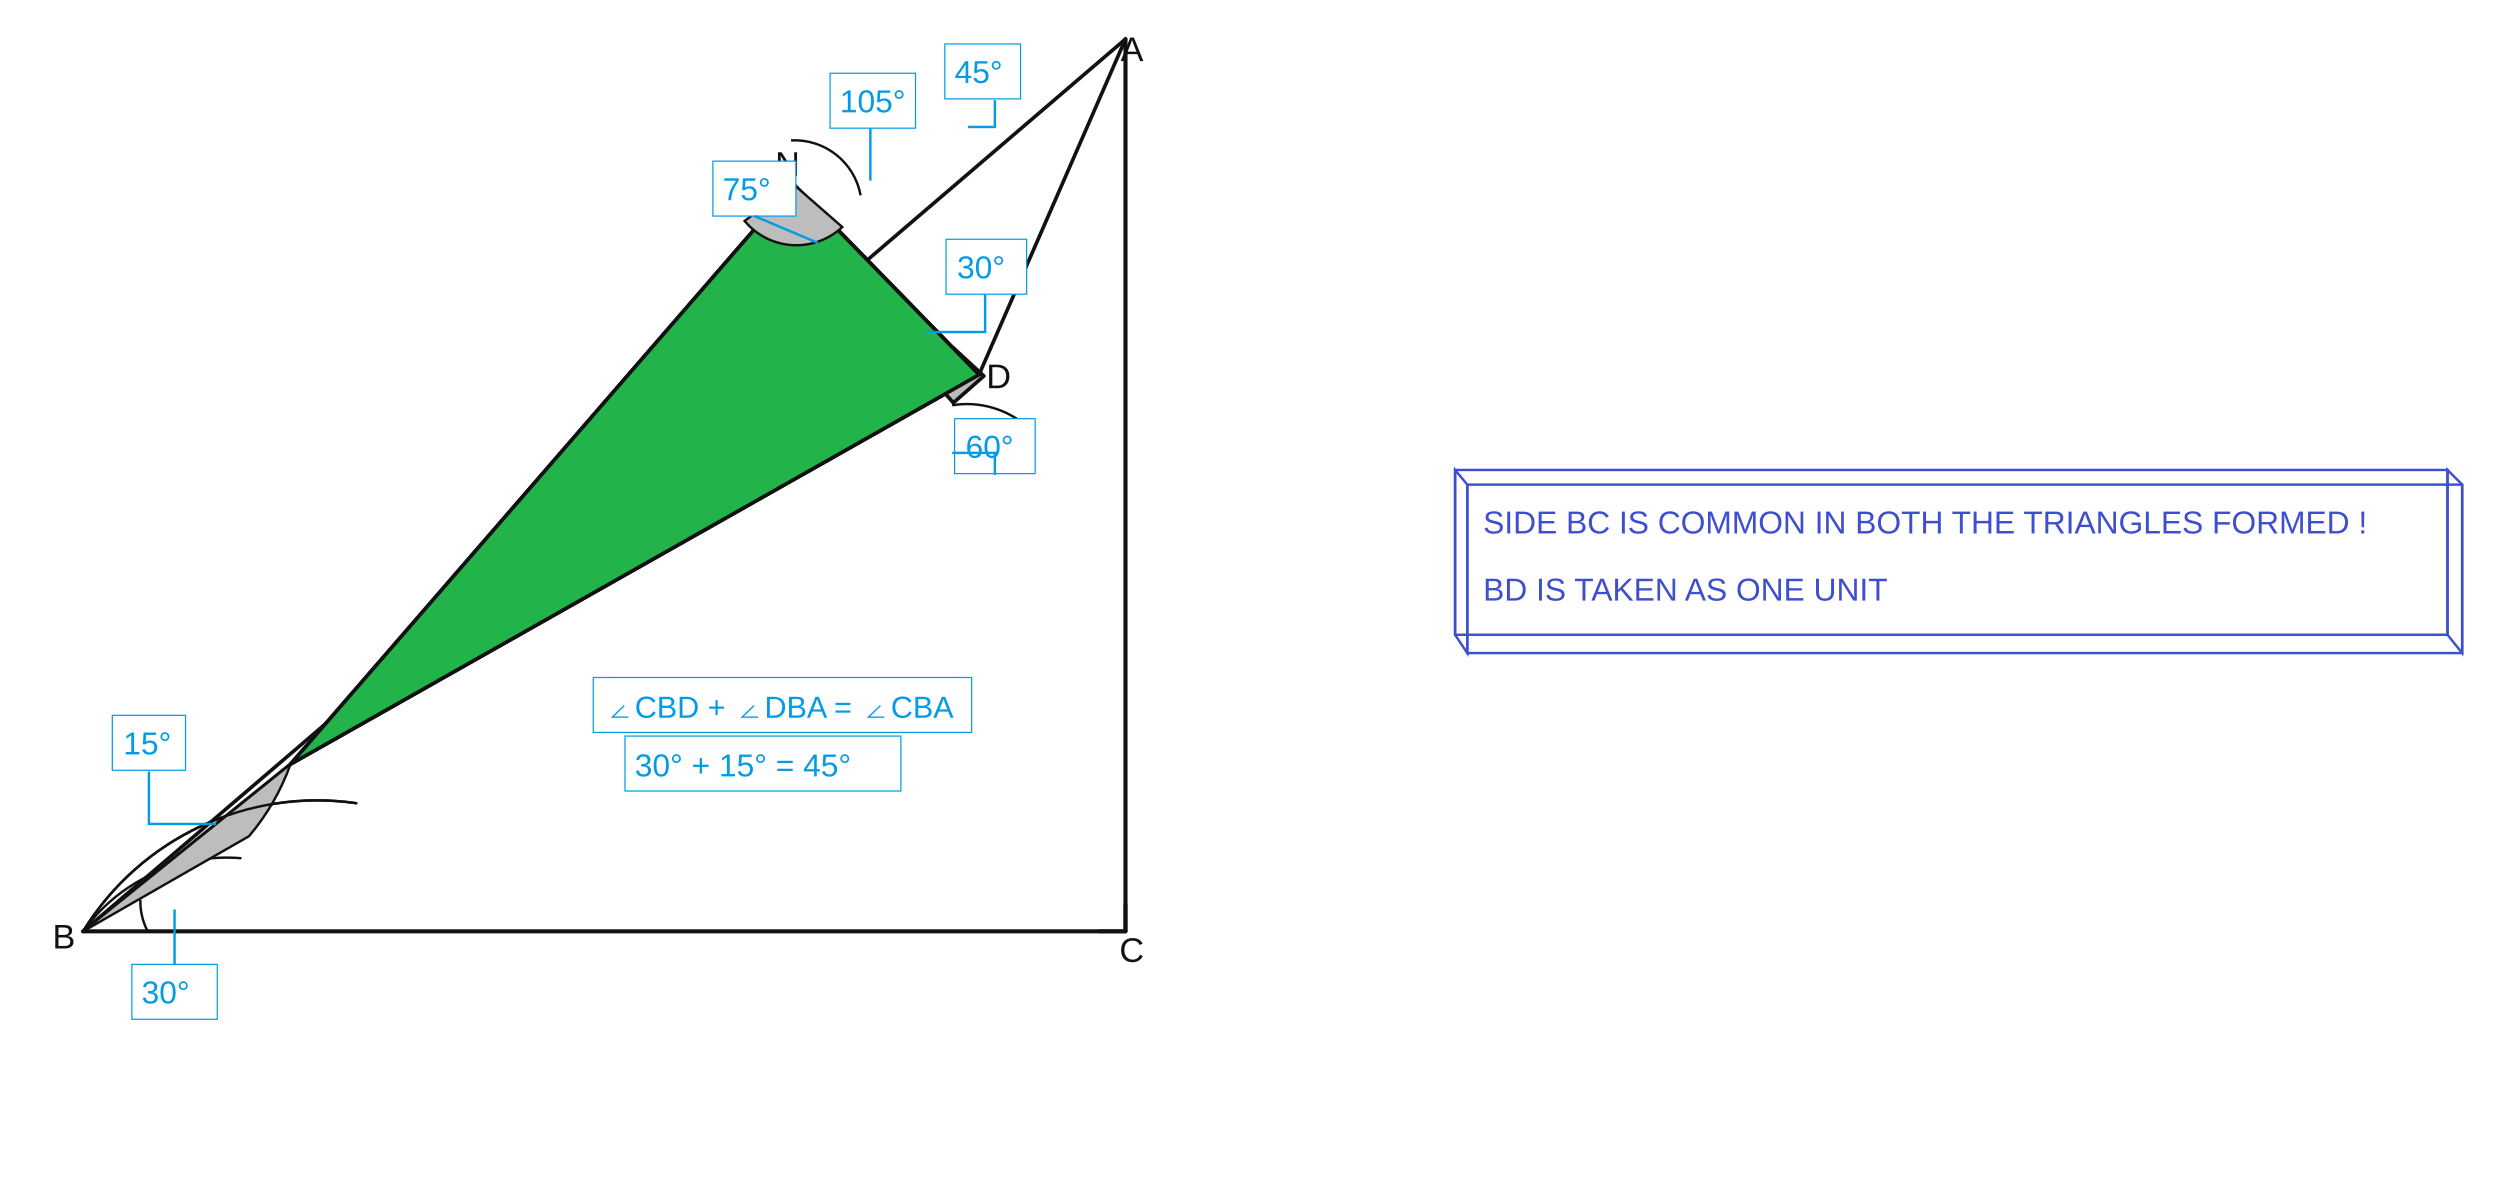
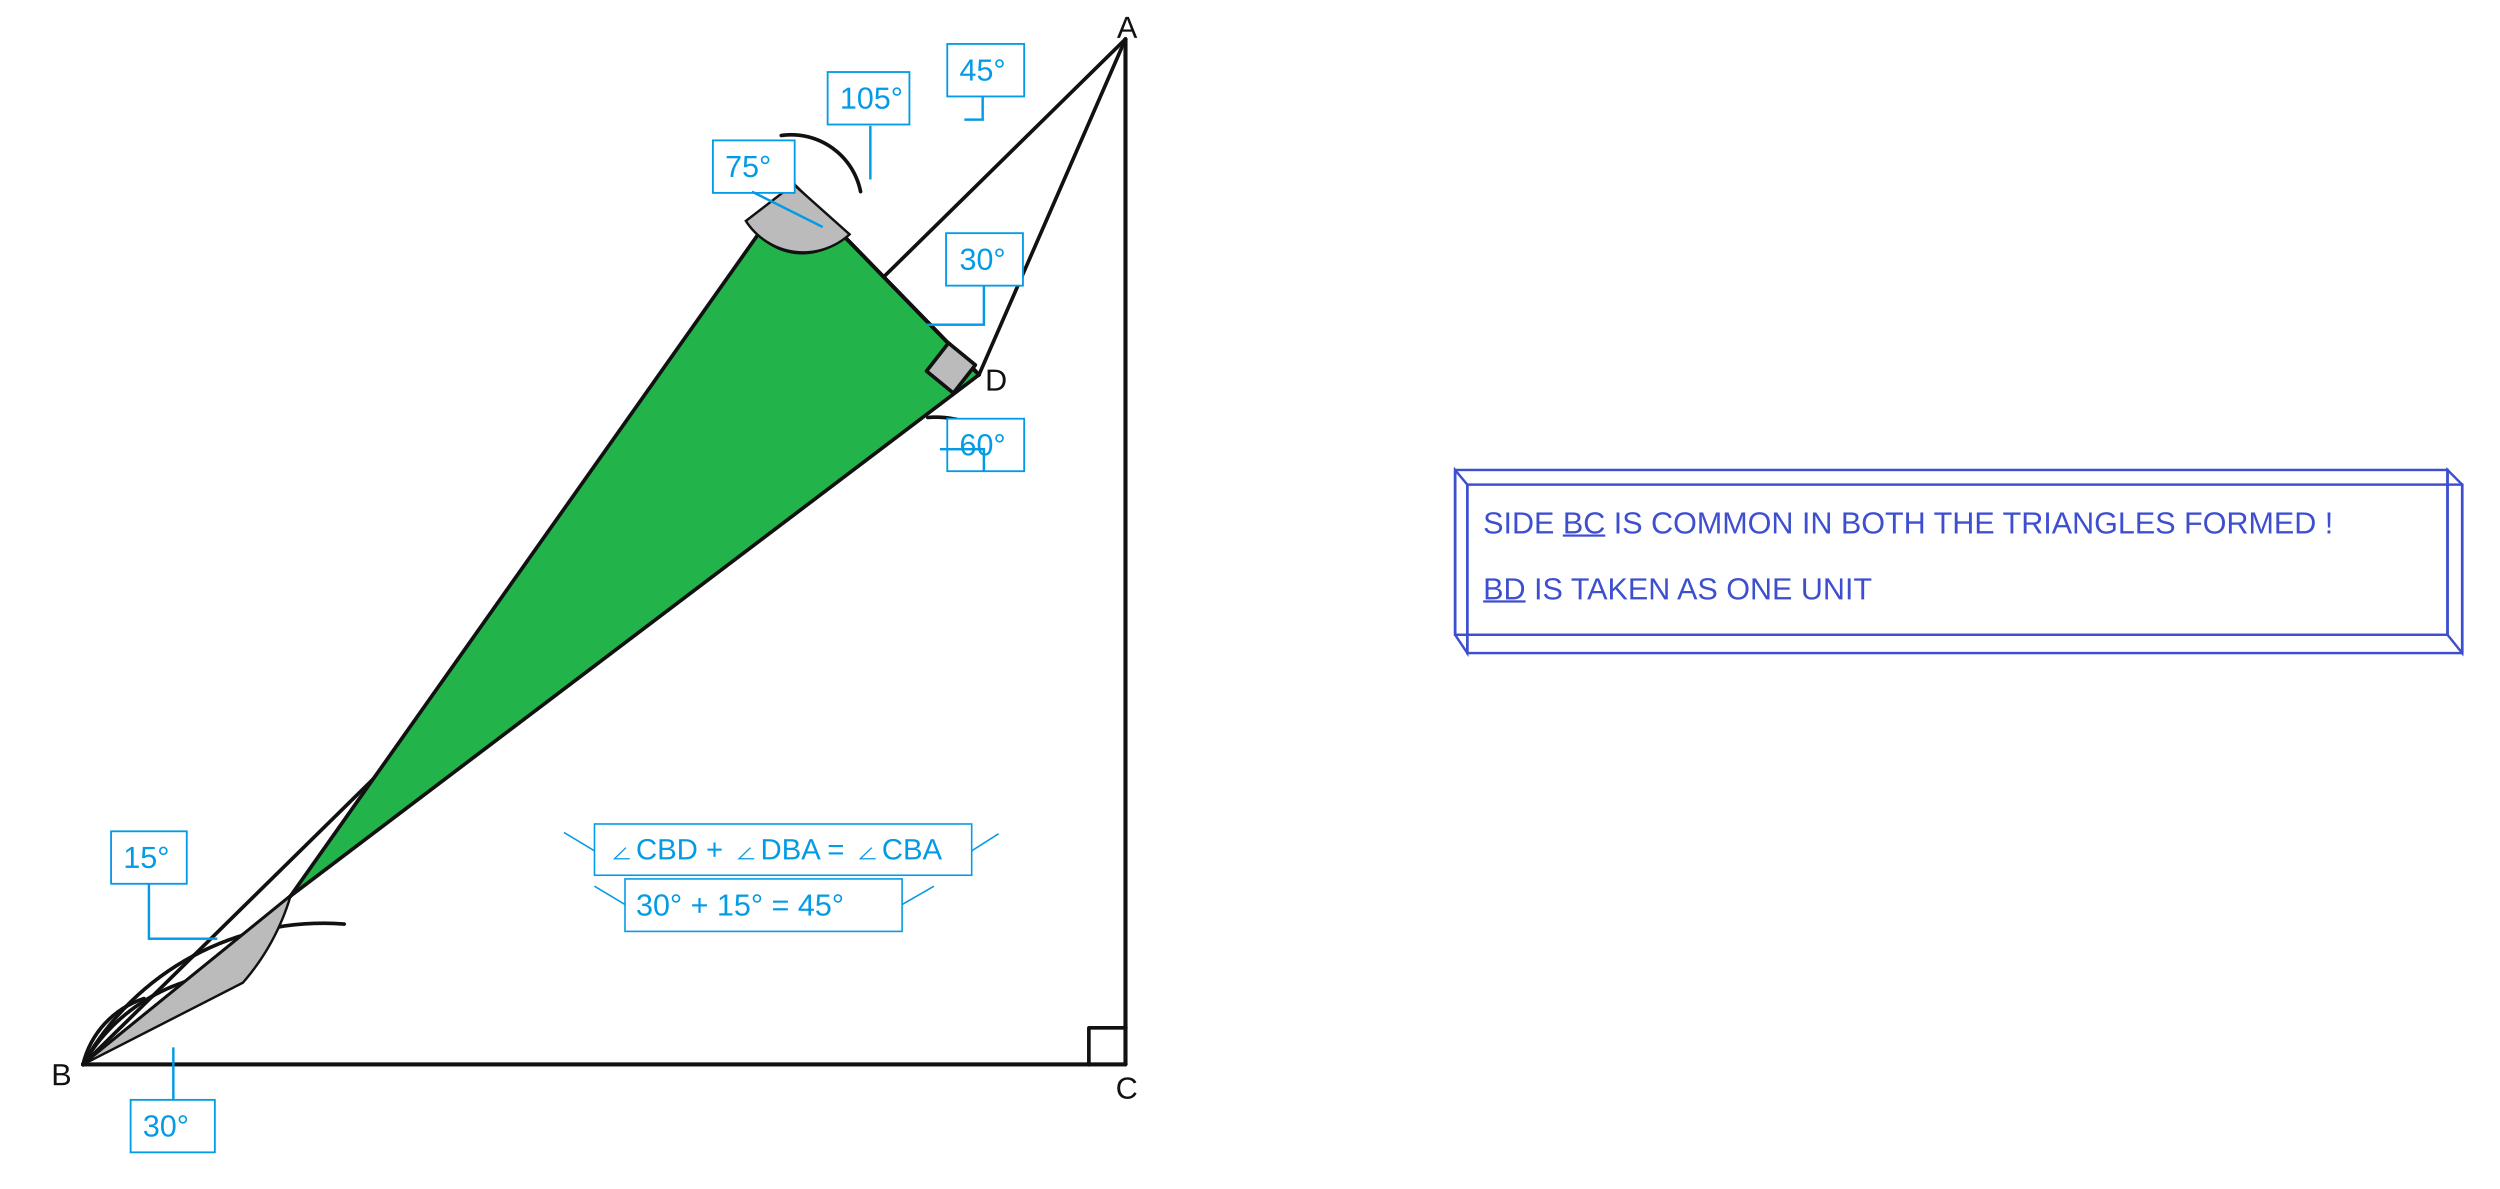
<svg xmlns="http://www.w3.org/2000/svg" width="2048" height="974" viewBox="0 0 2048 974">
-   <rect width="2048" height="974" fill="white" />
-   <g fill="none" stroke="#111" stroke-width="3" stroke-linecap="round" stroke-linejoin="round">
-     <path d="M68 763 L922 763 L922 32 L68 763" />
-     <path d="M238 626 L650 151 L802 307 L238 626" />
-     <path d="M922 763 L922 32" />
-     <path d="M802 307 L922 32" />
-     <path d="M650 151 L802 307" />
-     <path d="M238 626 L68 763" />
-     <path d="M68 763 L922 763" />
-     <path d="M68 763 A145 145 0 0 1 197 703" stroke-width="2" />
-     <path d="M68 763 A225 225 0 0 1 292 658" stroke-width="2" />
-     <path d="M900 763 h22 v-22" />
-     <path d="M781 285 l25 23 l-25 22 l-22 -25 z" fill="#bbb" />
-   </g>
-   <polygon points="238,626 650,151 802,307" fill="#22b44b" stroke="#111" stroke-width="3" />
-   <g fill="none" stroke="#111" stroke-width="2">
-     <path d="M68 763 L238 626 A190 190 0 0 1 204 685 Z" fill="#bdbdbd" />
-     <path d="M650 151 L610 181 A55 55 0 0 0 690 186 Z" fill="#bdbdbd" />
-     <path d="M121 763 A53 53 0 0 1 115 737" />
-     <path d="M68 763 A225 225 0 0 1 292 658" />
-     <path d="M780 332 A75 75 0 0 1 842 350" />
-     <path d="M648 115 A55 55 0 0 1 705 160" />
-   </g>
-   <g font-family="Arial,Helvetica,sans-serif" fill="#039be5" stroke="#039be5" stroke-width="1">
-     <g font-size="28">
-       <text x="918" y="50" fill="#111" stroke="none">A</text>
-       <text x="43" y="777" fill="#111" stroke="none">B</text>
-       <text x="917" y="788" fill="#111" stroke="none">C</text>
-       <text x="808" y="318" fill="#111" stroke="none">D</text>
-       <text x="635" y="144" fill="#111" stroke="none">N</text>
+   <rect width="2048" height="974" fill="#fff" />
+   <g font-family="Arial,Helvetica,sans-serif">
+     <g fill="none" stroke="#111" stroke-width="3" stroke-linecap="round" stroke-linejoin="round">
+       <path d="M68 872 L922 872 L922 32 L68 872" />
+       <path d="M238 734 L650 151 L802 307 L238 734 Z" fill="#22b44b" />
+       <path d="M922 872 L922 32" />
+       <path d="M650 151 L802 307" />
+       <path d="M802 307 L922 32" />
+       <path d="M238 734 L68 872" />
+       <path d="M68 872 L922 872" />
+       <path d="M892 872 v-30 h30" />
+       <path d="M777 281 l22 18 l-18 23 l-22 -18 z" fill="#bbb" />
+       <path d="M68 872 A150 150 0 0 1 198 797" />
+       <path d="M68 872 A225 225 0 0 1 282 757" />
+       <path d="M760 342 A78 78 0 0 1 824 367" />
+       <path d="M640 111 A58 58 0 0 1 705 157" />
+       <path d="M615 182 A48 48 0 0 0 690 194" />
+       <path d="M68 872 A75 75 0 0 1 118 818" />
    </g>
-     <g font-size="26">
-       <rect x="774" y="36" width="62" height="45" fill="white" />
-       <text x="782" y="68" stroke="none">45°</text>
-       <rect x="775" y="196" width="66" height="45" fill="white" />
-       <text x="784" y="228" stroke="none">30°</text>
-       <rect x="782" y="343" width="66" height="45" fill="white" />
-       <text x="791" y="375" stroke="none">60°</text>
-       <rect x="680" y="60" width="70" height="45" fill="white" />
-       <text x="688" y="92" stroke="none">105°</text>
-       <rect x="584" y="132" width="68" height="45" fill="white" />
-       <text x="592" y="164" stroke="none">75°</text>
-       <rect x="92" y="586" width="60" height="45" fill="white" />
-       <text x="101" y="618" stroke="none">15°</text>
-       <rect x="108" y="790" width="70" height="45" fill="white" />
-       <text x="116" y="822" stroke="none">30°</text>
+     <g fill="#bbb" stroke="#111" stroke-width="2">
+       <path d="M68 872 L238 734 A190 190 0 0 1 199 805 Z" />
+       <path d="M650 151 L611 181 A56 56 0 0 0 696 192 Z" />
+     </g>
+     <g fill="#111" font-size="25">
+       <text x="915" y="31">A</text>
+       <text x="42" y="889">B</text>
+       <text x="914" y="900">C</text>
+       <text x="807" y="320">D</text>
+       <text x="635" y="143">N</text>
+     </g>
+     <g fill="#039be5" stroke="#039be5" stroke-width="1.5" font-size="25">
+       <rect x="776" y="36" width="63" height="43" fill="#fff" />
+       <text x="786" y="66" stroke="none">45°</text>
+       <rect x="775" y="191" width="63" height="43" fill="#fff" />
+       <text x="786" y="221" stroke="none">30°</text>
+       <rect x="776" y="343" width="63" height="43" fill="#fff" />
+       <text x="786" y="373" stroke="none">60°</text>
+       <rect x="678" y="59" width="67" height="43" fill="#fff" />
+       <text x="688" y="89" stroke="none">105°</text>
+       <rect x="584" y="115" width="67" height="43" fill="#fff" />
+       <text x="594" y="145" stroke="none">75°</text>
+       <rect x="91" y="681" width="62" height="43" fill="#fff" />
+       <text x="101" y="711" stroke="none">15°</text>
+       <rect x="107" y="901" width="69" height="43" fill="#fff" />
+       <text x="117" y="931" stroke="none">30°</text>
+     </g>
+     <g fill="none" stroke="#039be5" stroke-width="2">
+       <path d="M805 79 v19 h-15" />
+       <path d="M806 234 v32 h-47" />
+       <path d="M806 386 v-18 h-36" />
+       <path d="M713 103 v44" />
+       <path d="M616 157 l58 29" />
+       <path d="M122 724 v45 h56" />
+       <path d="M142 901 v-43" />
+     </g>
+     <g fill="#039be5" stroke="#039be5" stroke-width="1.3">
+       <rect x="487" y="675" width="309" height="42" fill="#fff" />
+       <text x="497" y="704" font-size="24" stroke="none">∠CBD + ∠DBA = ∠CBA</text>
+       <rect x="512" y="720" width="227" height="43" fill="#fff" />
+       <text x="521" y="750" font-size="25" stroke="none">30° + 15° = 45°</text>
+       <path d="M487 697 L462 682" />
+       <path d="M796 697 L818 683" />
+       <path d="M512 741 L487 726" />
+       <path d="M739 741 L765 726" />
+     </g>
+     <g fill="none" stroke="#3d4fcf" stroke-width="2">
+       <path d="M1192 385 H2005 V520 H1192 Z" />
+       <path d="M1202 397 H2017 V535 H1202 Z" />
+       <path d="M1192 385 l10 12 v138 l-10 -15 Z" />
+       <path d="M2005 385 l12 12 v138 l-12 -15 Z" />
+     </g>
+     <g fill="#3d4fcf" font-size="25">
+       <text x="1215" y="437">SIDE <tspan text-decoration="underline">BC</tspan> IS COMMON IN BOTH THE TRIANGLES FORMED !</text>
+       <text x="1215" y="491">
+         <tspan text-decoration="underline">BD</tspan> IS TAKEN AS ONE UNIT</text>
    </g>
  </g>
-   <g font-family="Arial,Helvetica,sans-serif" fill="#3d4fcf" stroke="#3d4fcf" stroke-width="2">
-     <path d="M1192 385 H2005 V520 H1192 Z" fill="white" />
-     <path d="M1202 397 H2017 V535 H1202 Z" fill="none" />
-     <path d="M1192 385 l10 12 v138 l-10 -15 z" fill="none" />
-     <path d="M2005 385 l12 12 v138 l-12 -15 z" fill="none" />
-     <text x="1215" y="437" font-size="26" stroke="none">SIDE BC IS COMMON IN BOTH THE TRIANGLES FORMED !</text>
-     <text x="1215" y="492" font-size="26" stroke="none">BD IS TAKEN AS ONE UNIT</text>
-   </g>
-   <g font-family="Arial,Helvetica,sans-serif" fill="#039be5" stroke="#039be5" stroke-width="1">
-     <rect x="486" y="555" width="310" height="45" fill="white" />
-     <text x="495" y="588" font-size="25" stroke="none">∠CBD + ∠DBA = ∠CBA</text>
-     <rect x="512" y="603" width="226" height="45" fill="white" />
-     <text x="520" y="636" font-size="26" stroke="none">30° + 15° = 45°</text>
-   </g>
-   <g fill="none" stroke="#039be5" stroke-width="2">
-     <path d="M815 82 v22 h-22" />
-     <path d="M807 241 v31 h-48" />
-     <path d="M815 389 v-18 h-35" />
-     <path d="M713 105 v43" />
-     <path d="M618 177 l52 22" />
-     <path d="M122 632 v43 h55" />
-     <path d="M143 790 v-45" />
-   </g>
</svg>
